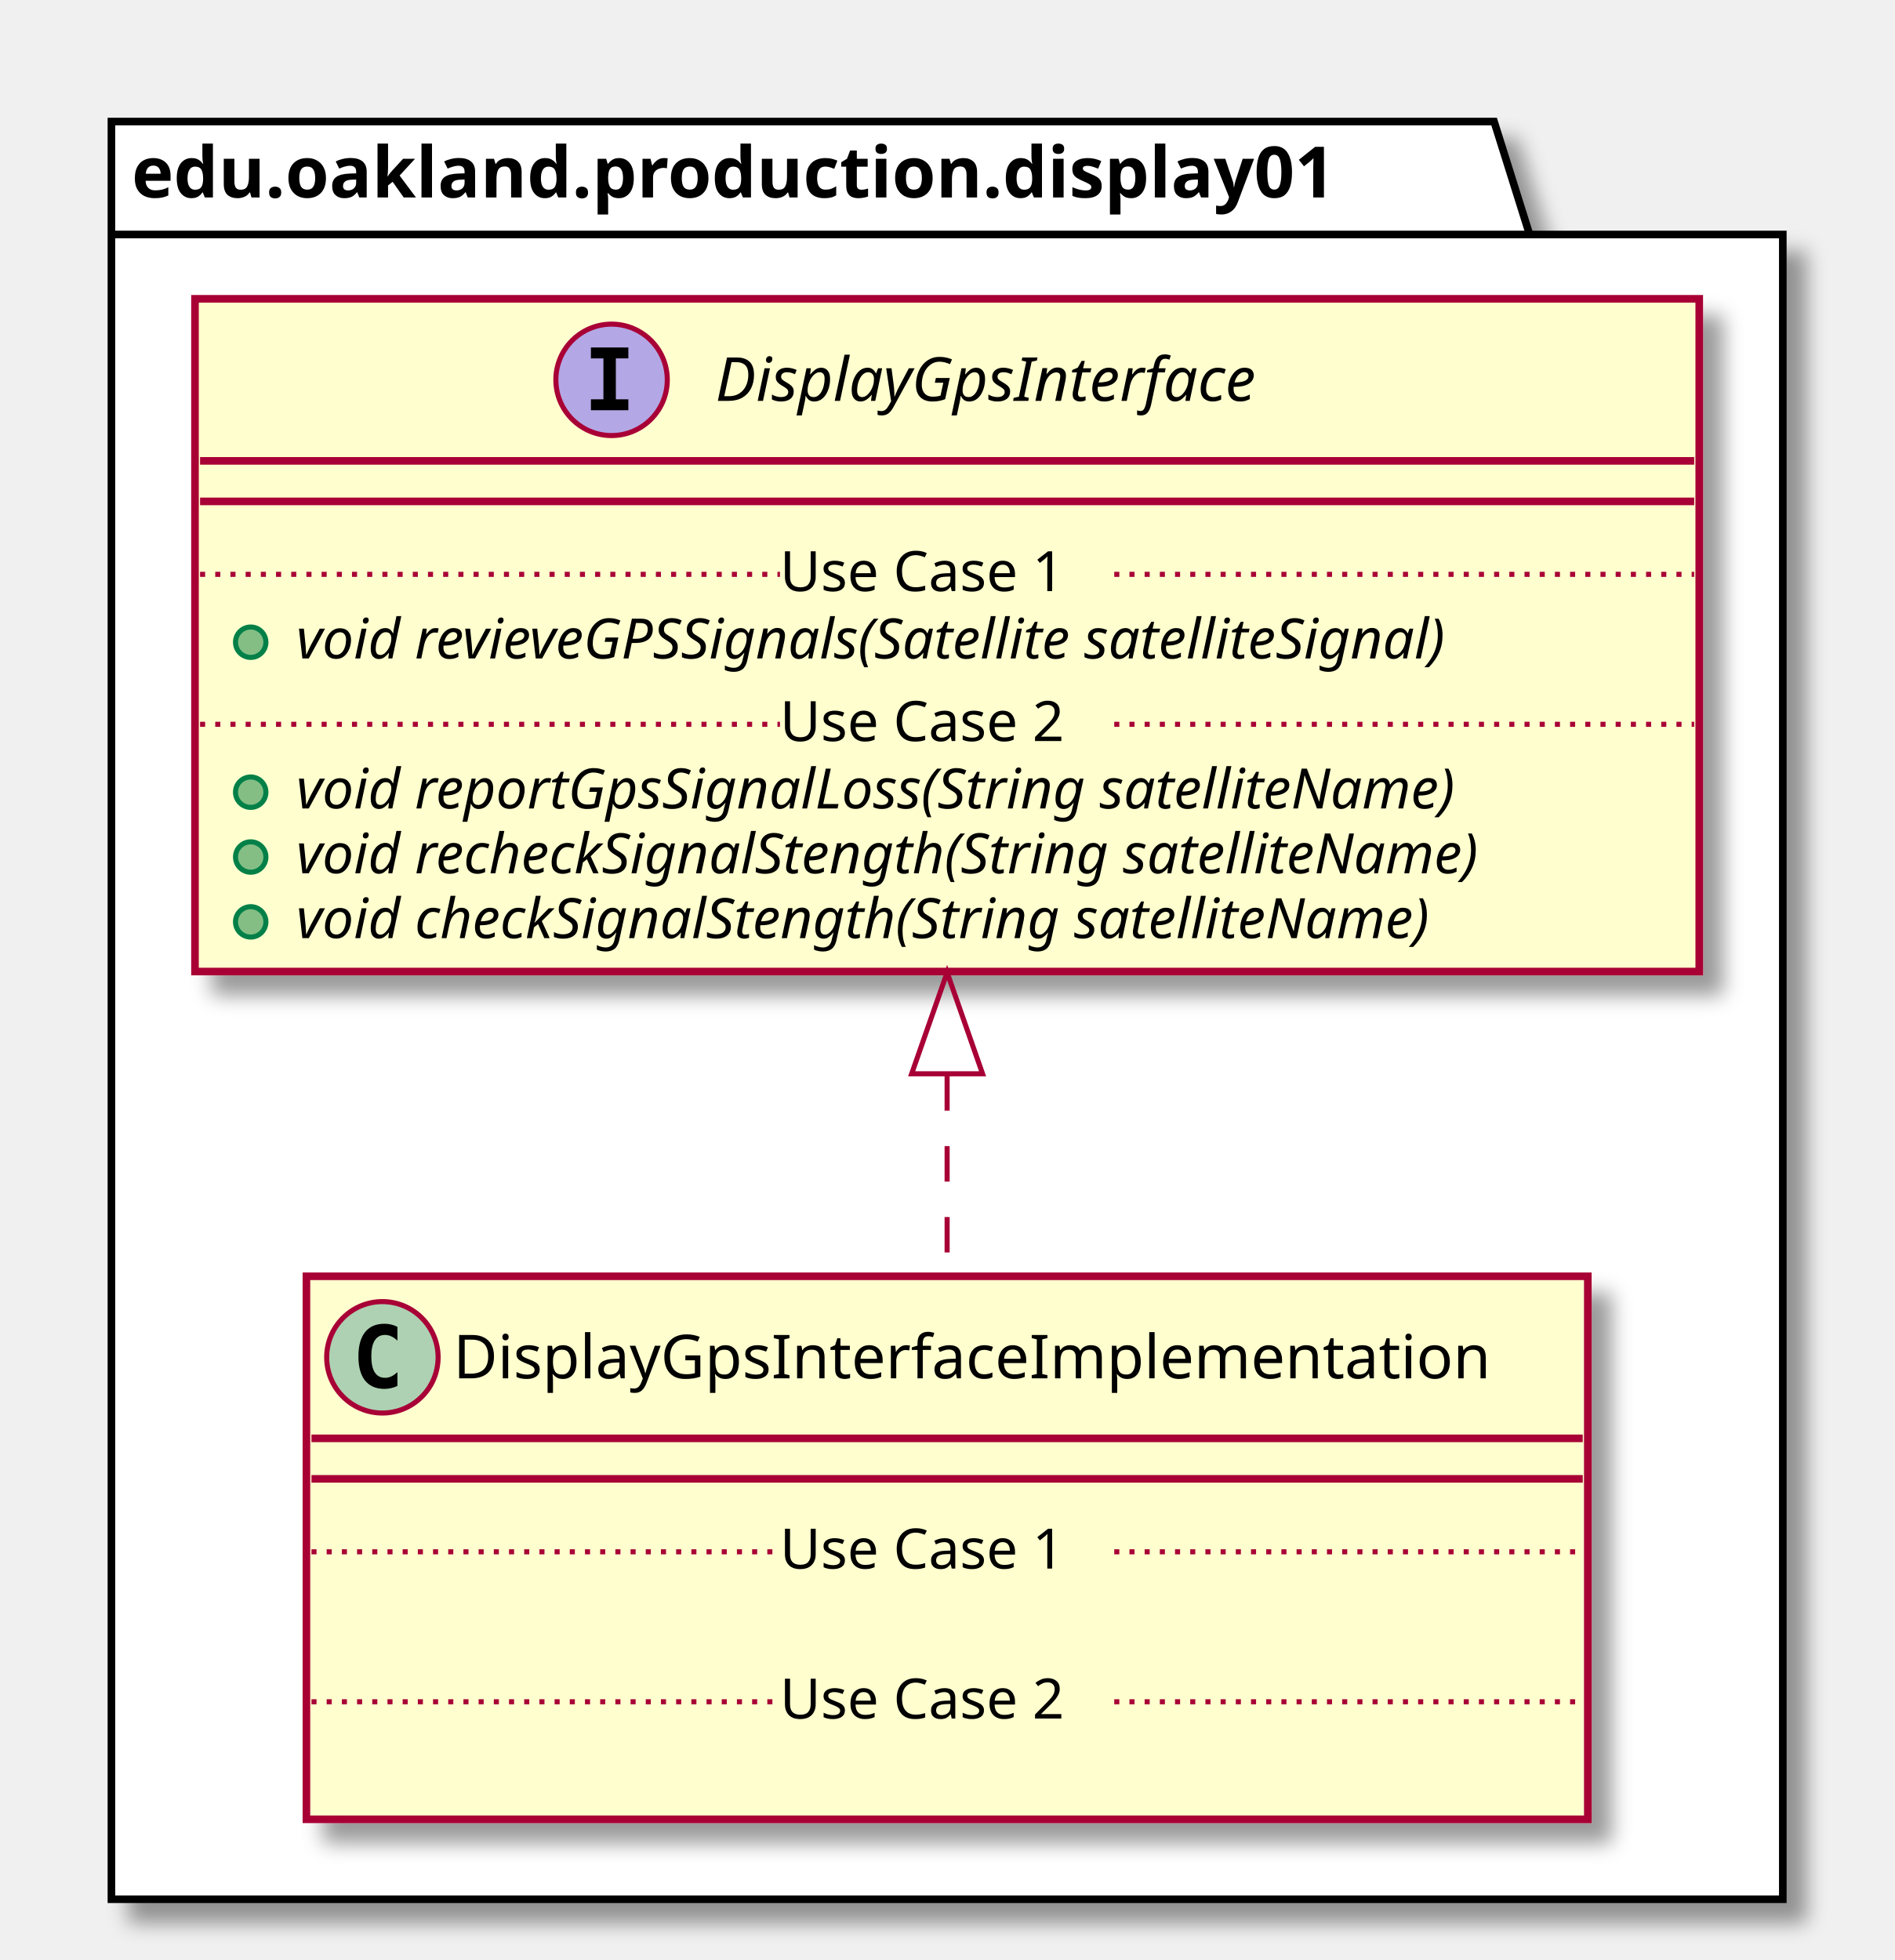
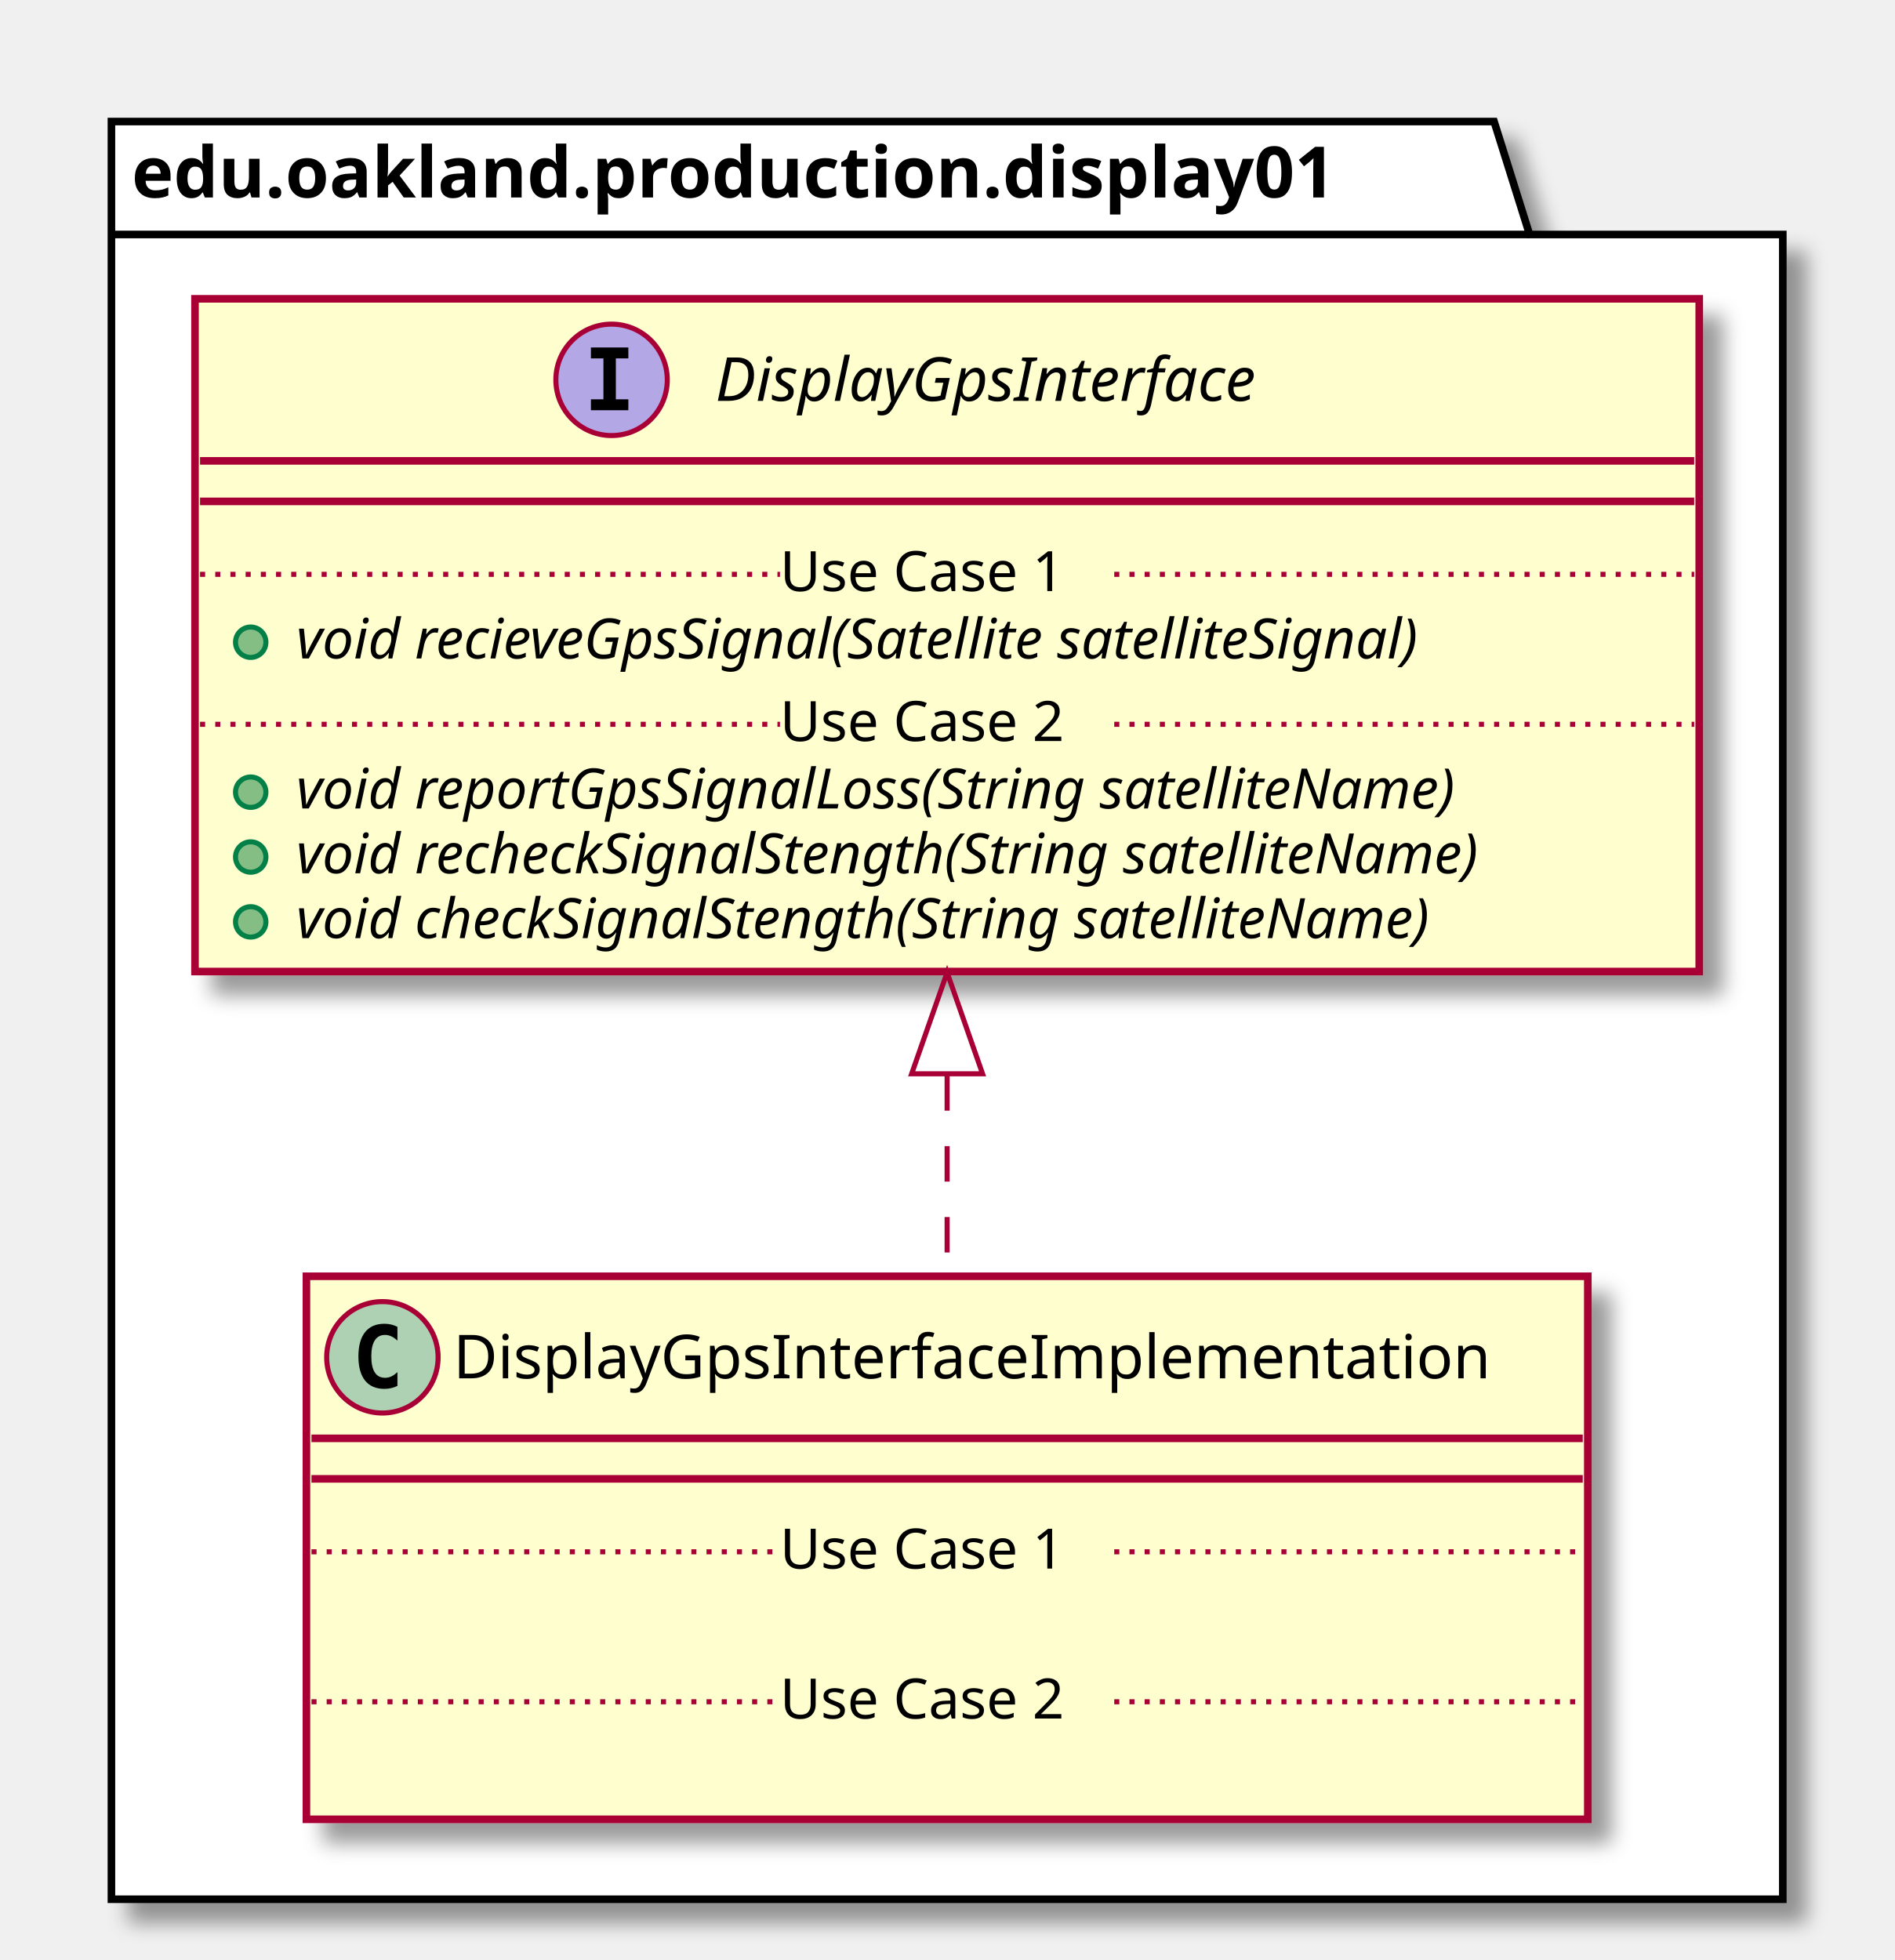
<svg xmlns="http://www.w3.org/2000/svg" contentScriptType="application/ecmascript" contentStyleType="text/css" height="387px" preserveAspectRatio="none" style="width:374px;height:387px;" version="1.1" viewBox="0 0 374 387" width="374px" zoomAndPan="magnify">
  <defs>
-     <filter height="300%" id="fw50nfzuuktgi" width="300%" x="-1" y="-1">
+     <filter height="300%" id="f1mjxvzrkrwb38" width="300%" x="-1" y="-1">
      <feGaussianBlur result="blurOut" stdDeviation="2.0" />
      <feColorMatrix in="blurOut" result="blurOut2" type="matrix" values="0 0 0 0 0 0 0 0 0 0 0 0 0 0 0 0 0 0 .4 0" />
      <feOffset dx="4.0" dy="4.0" in="blurOut2" result="blurOut3" />
      <feBlend in="SourceGraphic" in2="blurOut3" mode="normal" />
    </filter>
  </defs>
  <g>
-     <polygon fill="#FFFFFF" filter="url(#fw50nfzuuktgi)" points="22,24,295,24,302,46.297,352,46.297,352,375,22,375,22,24" style="stroke: #000000; stroke-width: 1.5;" />
+     <polygon fill="#FFFFFF" filter="url(#f1mjxvzrkrwb38)" points="22,24,295,24,302,46.297,352,46.297,352,375,22,375,22,24" style="stroke: #000000; stroke-width: 1.5;" />
    <line style="stroke: #000000; stroke-width: 1.5;" x1="22" x2="302" y1="46.297" y2="46.297" />
    <text fill="#000000" font-family="sans-serif" font-size="14" font-weight="bold" lengthAdjust="spacingAndGlyphs" textLength="267" x="26" y="38.995">edu.oakland.production.display01</text>
-     <rect fill="#FEFECE" filter="url(#fw50nfzuuktgi)" height="107.219" id="DisplayGpsInterfaceImplementation" style="stroke: #A80036; stroke-width: 1.5;" width="253" x="60.5" y="252" />
+     <rect fill="#FEFECE" filter="url(#f1mjxvzrkrwb38)" height="107.219" id="DisplayGpsInterfaceImplementation" style="stroke: #A80036; stroke-width: 1.5;" width="253" x="60.5" y="252" />
    <ellipse cx="75.5" cy="268" fill="#ADD1B2" rx="11" ry="11" style="stroke: #A80036; stroke-width: 1.0;" />
    <path d="M78.469,273.641 Q77.891,273.938 77.25,274.078 Q76.609,274.234 75.906,274.234 Q73.406,274.234 72.078,272.594 Q70.766,270.938 70.766,267.812 Q70.766,264.688 72.078,263.031 Q73.406,261.375 75.906,261.375 Q76.609,261.375 77.25,261.531 Q77.906,261.688 78.469,261.984 L78.469,264.703 Q77.844,264.125 77.25,263.859 Q76.656,263.578 76.031,263.578 Q74.688,263.578 74,264.656 Q73.312,265.719 73.312,267.812 Q73.312,269.906 74,270.984 Q74.688,272.047 76.031,272.047 Q76.656,272.047 77.25,271.781 Q77.844,271.5 78.469,270.922 L78.469,273.641 Z " />
    <text fill="#000000" font-family="sans-serif" font-size="12" lengthAdjust="spacingAndGlyphs" textLength="221" x="89.5" y="272.154">DisplayGpsInterfaceImplementation</text>
    <line style="stroke: #A80036; stroke-width: 1.5;" x1="61.5" x2="312.5" y1="284" y2="284" />
    <line style="stroke: #A80036; stroke-width: 1.5;" x1="61.5" x2="312.5" y1="292" y2="292" />
    <text fill="#000000" font-family="sans-serif" font-size="11" lengthAdjust="spacingAndGlyphs" textLength="0" x="70.5" y="323.015" />
    <line style="stroke: #A80036; stroke-width: 1.0; stroke-dasharray: 1.0,2.0;" x1="61.5" x2="154" y1="306.402" y2="306.402" />
    <text fill="#000000" font-family="sans-serif" font-size="11" lengthAdjust="spacingAndGlyphs" textLength="66" x="154" y="309.71">Use Case 1</text>
    <line style="stroke: #A80036; stroke-width: 1.0; stroke-dasharray: 1.0,2.0;" x1="220" x2="312.5" y1="306.402" y2="306.402" />
    <text fill="#000000" font-family="sans-serif" font-size="11" lengthAdjust="spacingAndGlyphs" textLength="0" x="70.5" y="352.625" />
    <line style="stroke: #A80036; stroke-width: 1.0; stroke-dasharray: 1.0,2.0;" x1="61.5" x2="154" y1="336.012" y2="336.012" />
    <text fill="#000000" font-family="sans-serif" font-size="11" lengthAdjust="spacingAndGlyphs" textLength="66" x="154" y="339.32">Use Case 2</text>
    <line style="stroke: #A80036; stroke-width: 1.0; stroke-dasharray: 1.0,2.0;" x1="220" x2="312.5" y1="336.012" y2="336.012" />
-     <rect fill="#FEFECE" filter="url(#fw50nfzuuktgi)" height="132.828" id="DisplayGpsInterface" style="stroke: #A80036; stroke-width: 1.5;" width="297" x="38.5" y="59" />
+     <rect fill="#FEFECE" filter="url(#f1mjxvzrkrwb38)" height="132.828" id="DisplayGpsInterface" style="stroke: #A80036; stroke-width: 1.5;" width="297" x="38.5" y="59" />
    <ellipse cx="120.75" cy="75" fill="#B4A7E5" rx="11" ry="11" style="stroke: #A80036; stroke-width: 1.0;" />
    <path d="M116.672,70.766 L116.672,68.609 L124.062,68.609 L124.062,70.766 L121.594,70.766 L121.594,78.844 L124.062,78.844 L124.062,81 L116.672,81 L116.672,78.844 L119.141,78.844 L119.141,70.766 L116.672,70.766 Z " />
    <text fill="#000000" font-family="sans-serif" font-size="12" font-style="italic" lengthAdjust="spacingAndGlyphs" textLength="124" x="141.25" y="79.154">DisplayGpsInterface</text>
    <line style="stroke: #A80036; stroke-width: 1.5;" x1="39.5" x2="334.5" y1="91" y2="91" />
    <line style="stroke: #A80036; stroke-width: 1.5;" x1="39.5" x2="334.5" y1="99" y2="99" />
    <ellipse cx="49.5" cy="126.805" fill="#84BE84" rx="3" ry="3" style="stroke: #038048; stroke-width: 1.0;" />
-     <text fill="#000000" font-family="sans-serif" font-size="11" font-style="italic" lengthAdjust="spacingAndGlyphs" textLength="269" x="58.5" y="130.015">void revieveGPSSignals(Satellite satelliteSignal)</text>
+     <text fill="#000000" font-family="sans-serif" font-size="11" font-style="italic" lengthAdjust="spacingAndGlyphs" textLength="261" x="58.5" y="130.015">void recieveGpsSignal(Satellite satelliteSignal)</text>
    <line style="stroke: #A80036; stroke-width: 1.0; stroke-dasharray: 1.0,2.0;" x1="39.5" x2="154" y1="113.402" y2="113.402" />
    <text fill="#000000" font-family="sans-serif" font-size="11" lengthAdjust="spacingAndGlyphs" textLength="66" x="154" y="116.71">Use Case 1</text>
    <line style="stroke: #A80036; stroke-width: 1.0; stroke-dasharray: 1.0,2.0;" x1="220" x2="334.5" y1="113.402" y2="113.402" />
    <ellipse cx="49.5" cy="156.414" fill="#84BE84" rx="3" ry="3" style="stroke: #038048; stroke-width: 1.0;" />
    <text fill="#000000" font-family="sans-serif" font-size="11" font-style="italic" lengthAdjust="spacingAndGlyphs" textLength="266" x="58.5" y="159.625">void reportGpsSignalLoss(String satelliteName)</text>
    <ellipse cx="49.5" cy="169.219" fill="#84BE84" rx="3" ry="3" style="stroke: #038048; stroke-width: 1.0;" />
    <text fill="#000000" font-family="sans-serif" font-size="11" font-style="italic" lengthAdjust="spacingAndGlyphs" textLength="271" x="58.5" y="172.429">void recheckSignalStength(String satelliteName)</text>
    <ellipse cx="49.5" cy="182.023" fill="#84BE84" rx="3" ry="3" style="stroke: #038048; stroke-width: 1.0;" />
    <text fill="#000000" font-family="sans-serif" font-size="11" font-style="italic" lengthAdjust="spacingAndGlyphs" textLength="259" x="58.5" y="185.234">void checkSignalStength(String satelliteName)</text>
    <line style="stroke: #A80036; stroke-width: 1.0; stroke-dasharray: 1.0,2.0;" x1="39.5" x2="154" y1="143.012" y2="143.012" />
    <text fill="#000000" font-family="sans-serif" font-size="11" lengthAdjust="spacingAndGlyphs" textLength="66" x="154" y="146.32">Use Case 2</text>
    <line style="stroke: #A80036; stroke-width: 1.0; stroke-dasharray: 1.0,2.0;" x1="220" x2="334.5" y1="143.012" y2="143.012" />
    <path d="M187,212.3 C187,225.82 187,239.44 187,251.91 " fill="none" id="DisplayGpsInterface&lt;-DisplayGpsInterfaceImplementation" style="stroke: #A80036; stroke-width: 1.0; stroke-dasharray: 7.0,7.0;" />
    <polygon fill="none" points="180,212.02,187,192.02,194,212.02,180,212.02" style="stroke: #A80036; stroke-width: 1.0;" />
  </g>
</svg>
